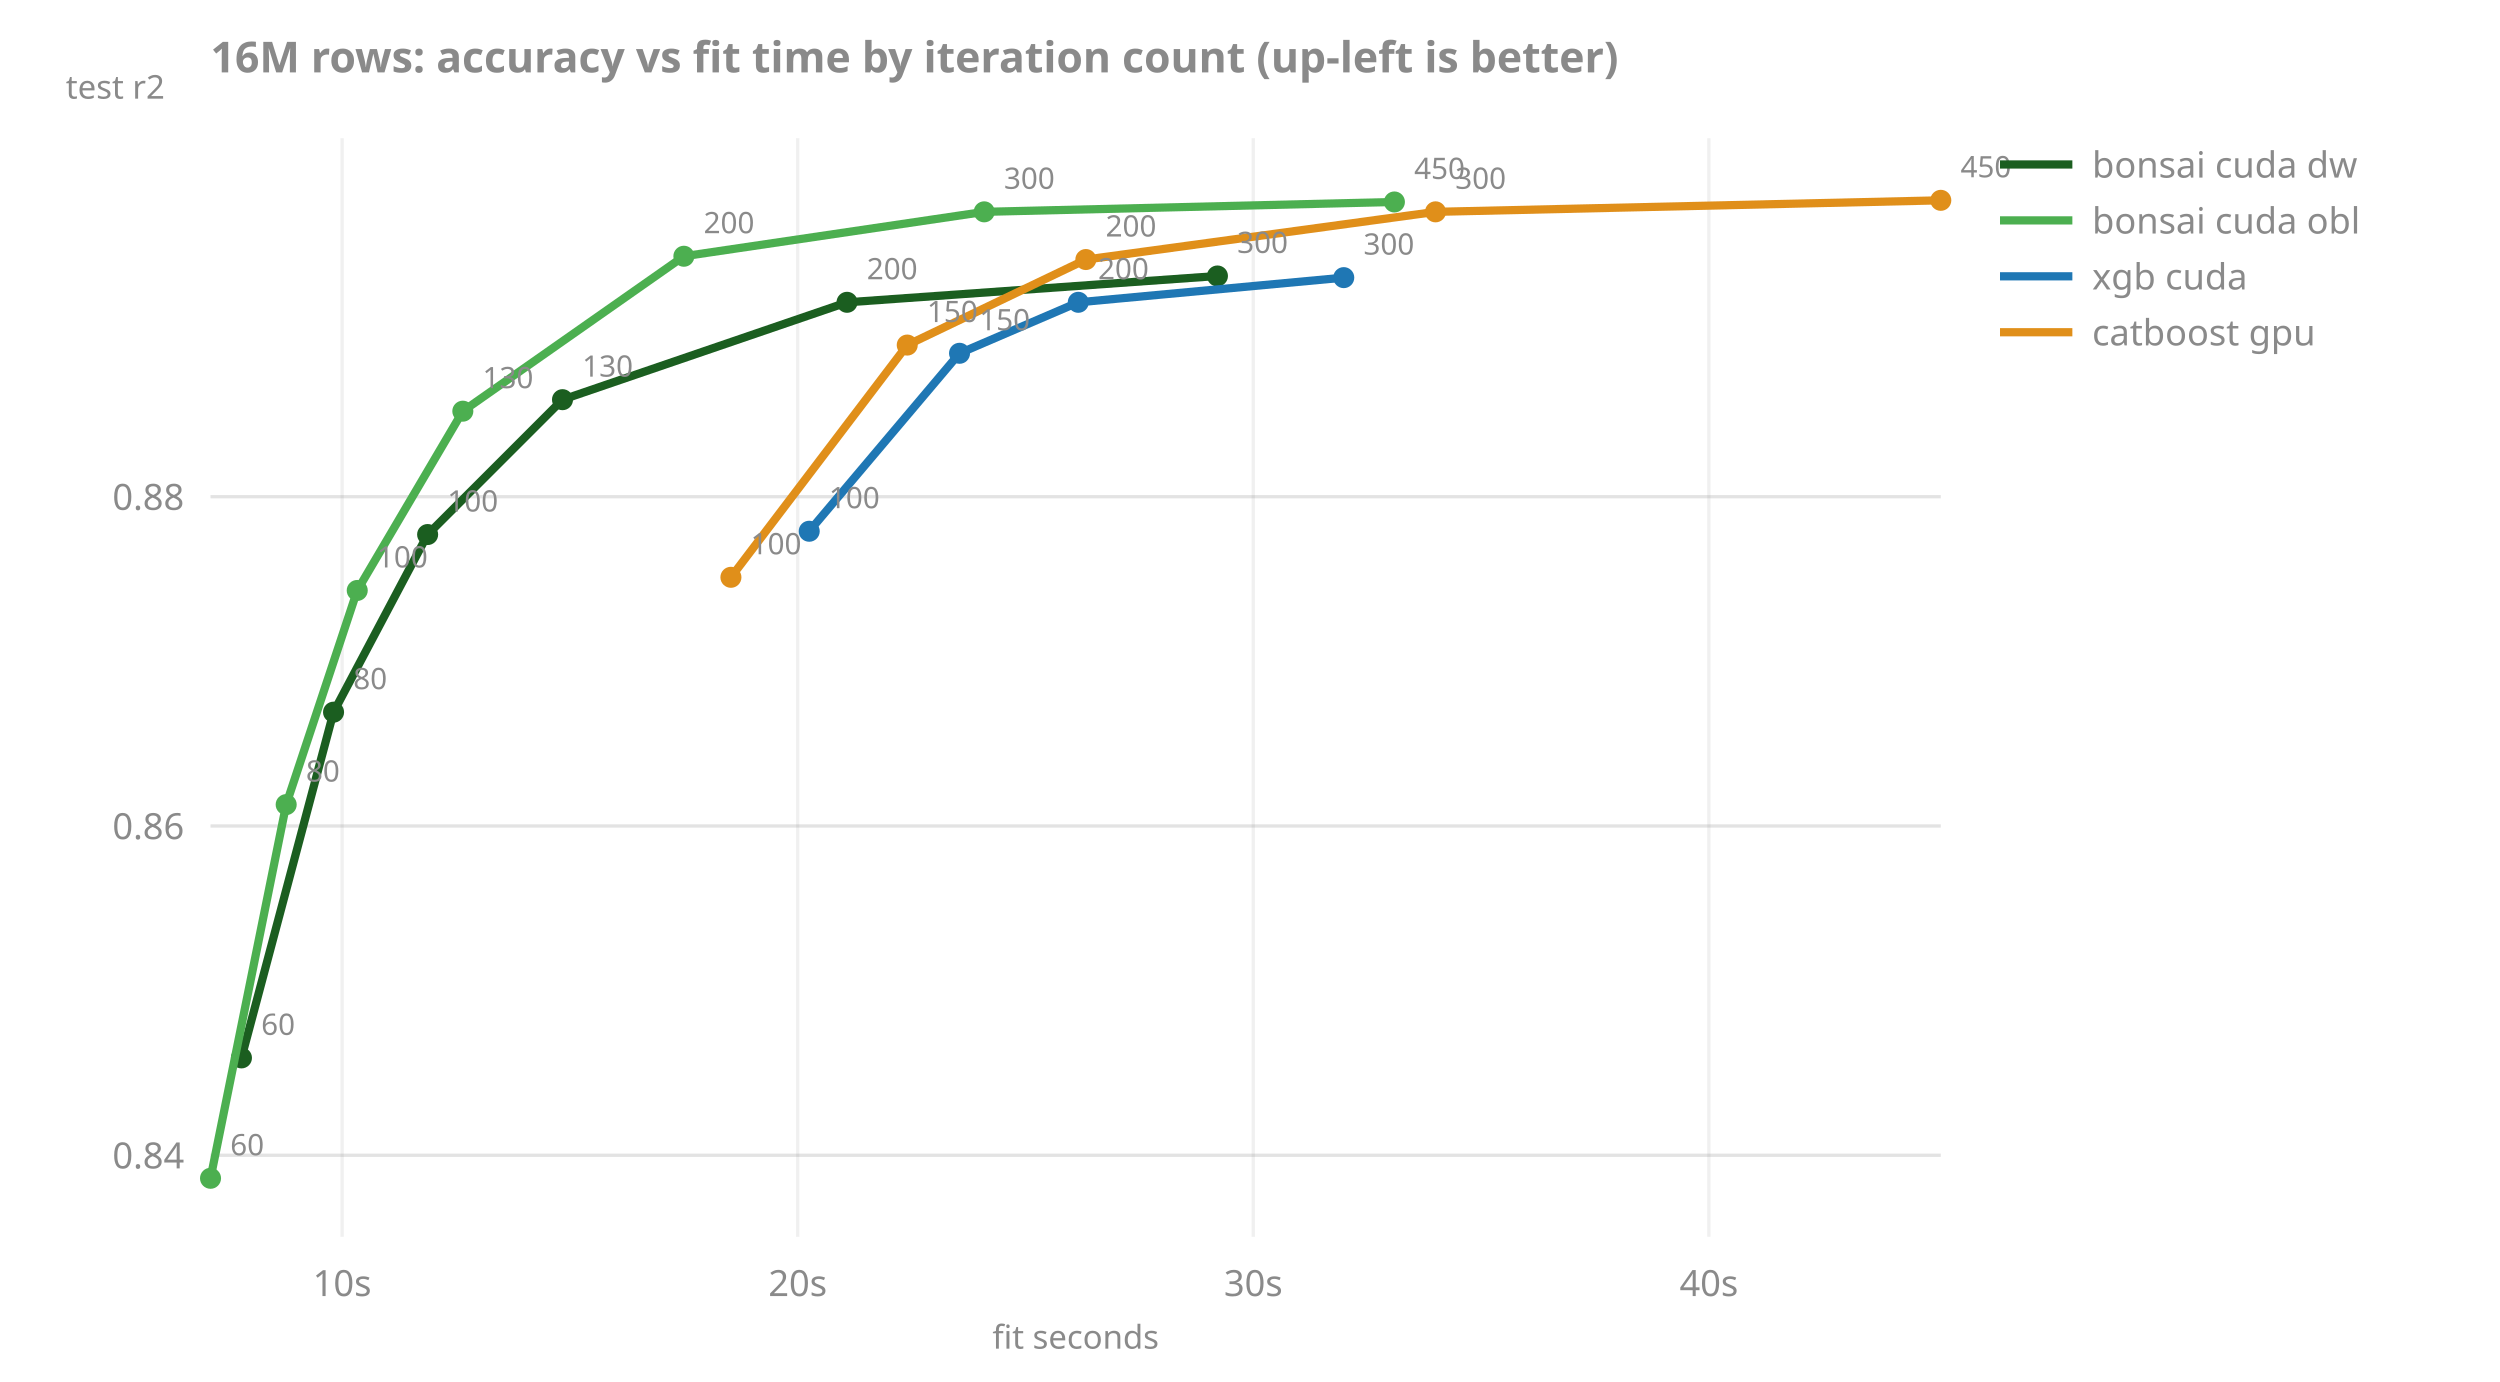
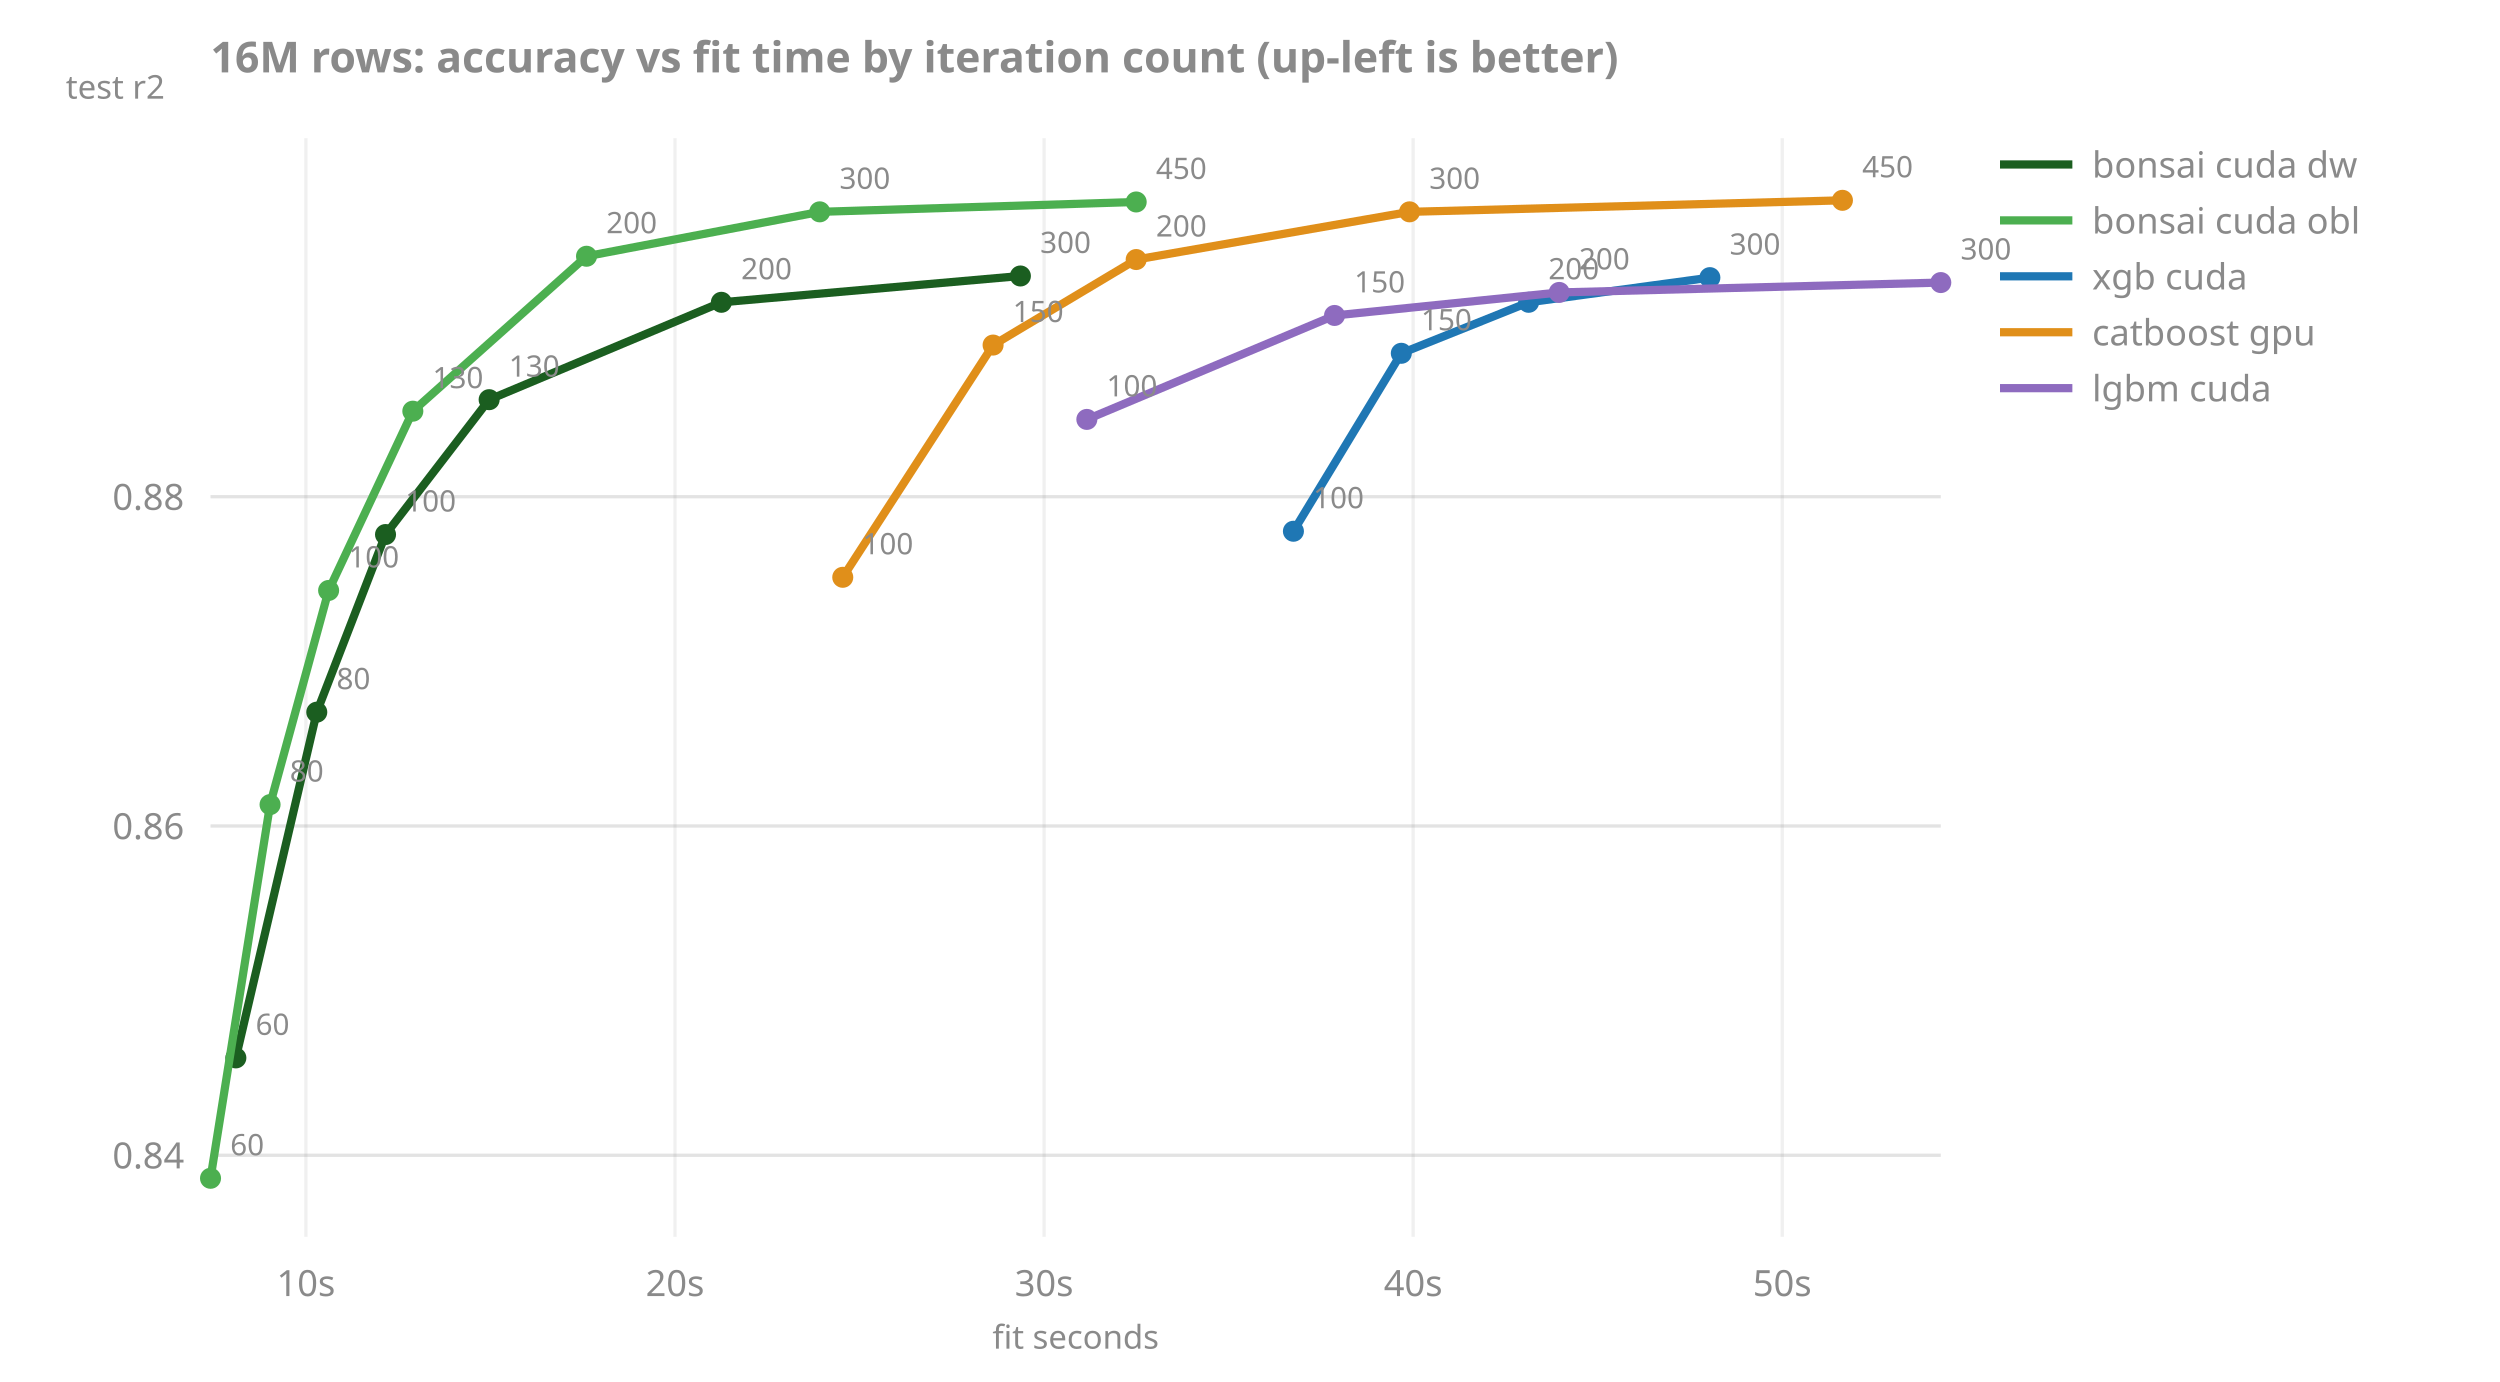
<svg xmlns="http://www.w3.org/2000/svg" width="760" height="420" viewBox="0 0 760 420">
  <text x="64" y="22" font-size="13" fill="#8a8a8a" font-family="system-ui,sans-serif" text-anchor="start" font-weight="bold">16M rows: accuracy vs fit time by iteration count (up-left is better)</text>
  <line x1="64" y1="351.2" x2="590" y2="351.2" stroke="#808080" stroke-opacity="0.22" />
  <text x="56" y="355.2" font-size="11" fill="#8a8a8a" font-family="system-ui,sans-serif" text-anchor="end" font-weight="normal">0.84</text>
  <line x1="64" y1="251.1" x2="590" y2="251.1" stroke="#808080" stroke-opacity="0.22" />
  <text x="56" y="255.1" font-size="11" fill="#8a8a8a" font-family="system-ui,sans-serif" text-anchor="end" font-weight="normal">0.86</text>
  <line x1="64" y1="151.0" x2="590" y2="151.0" stroke="#808080" stroke-opacity="0.22" />
  <text x="56" y="155.0" font-size="11" fill="#8a8a8a" font-family="system-ui,sans-serif" text-anchor="end" font-weight="normal">0.88</text>
-   <line x1="104.0" y1="42" x2="104.0" y2="376" stroke="#808080" stroke-opacity="0.12" />
-   <text x="104.0" y="394" font-size="11" fill="#8a8a8a" font-family="system-ui,sans-serif" text-anchor="middle" font-weight="normal">10s</text>
-   <line x1="242.5" y1="42" x2="242.5" y2="376" stroke="#808080" stroke-opacity="0.12" />
-   <text x="242.5" y="394" font-size="11" fill="#8a8a8a" font-family="system-ui,sans-serif" text-anchor="middle" font-weight="normal">20s</text>
-   <line x1="381.0" y1="42" x2="381.0" y2="376" stroke="#808080" stroke-opacity="0.12" />
-   <text x="381.0" y="394" font-size="11" fill="#8a8a8a" font-family="system-ui,sans-serif" text-anchor="middle" font-weight="normal">30s</text>
-   <line x1="519.5" y1="42" x2="519.5" y2="376" stroke="#808080" stroke-opacity="0.12" />
-   <text x="519.5" y="394" font-size="11" fill="#8a8a8a" font-family="system-ui,sans-serif" text-anchor="middle" font-weight="normal">40s</text>
+   <line x1="93.0" y1="42" x2="93.0" y2="376" stroke="#808080" stroke-opacity="0.12" />
+   <text x="93.0" y="394" font-size="11" fill="#8a8a8a" font-family="system-ui,sans-serif" text-anchor="middle" font-weight="normal">10s</text>
+   <line x1="205.2" y1="42" x2="205.2" y2="376" stroke="#808080" stroke-opacity="0.12" />
+   <text x="205.2" y="394" font-size="11" fill="#8a8a8a" font-family="system-ui,sans-serif" text-anchor="middle" font-weight="normal">20s</text>
+   <line x1="317.4" y1="42" x2="317.4" y2="376" stroke="#808080" stroke-opacity="0.12" />
+   <text x="317.4" y="394" font-size="11" fill="#8a8a8a" font-family="system-ui,sans-serif" text-anchor="middle" font-weight="normal">30s</text>
+   <line x1="429.6" y1="42" x2="429.6" y2="376" stroke="#808080" stroke-opacity="0.12" />
+   <text x="429.6" y="394" font-size="11" fill="#8a8a8a" font-family="system-ui,sans-serif" text-anchor="middle" font-weight="normal">40s</text>
+   <line x1="541.8" y1="42" x2="541.8" y2="376" stroke="#808080" stroke-opacity="0.12" />
+   <text x="541.8" y="394" font-size="11" fill="#8a8a8a" font-family="system-ui,sans-serif" text-anchor="middle" font-weight="normal">50s</text>
  <text x="20" y="30" font-size="10" fill="#8a8a8a" font-family="system-ui,sans-serif" text-anchor="start" font-weight="normal">test r2</text>
  <text x="327.0" y="410" font-size="10" fill="#8a8a8a" font-family="system-ui,sans-serif" text-anchor="middle" font-weight="normal">fit seconds</text>
-   <polyline points="73.4,321.6 101.4,216.5 130.0,162.5 171.0,121.5 257.5,91.9 370.1,83.9" fill="none" stroke="#1b5e20" stroke-width="2.5" />
-   <circle cx="73.4" cy="321.6" r="3.2" fill="#1b5e20" />
-   <circle cx="101.4" cy="216.5" r="3.2" fill="#1b5e20" />
-   <circle cx="130.0" cy="162.5" r="3.2" fill="#1b5e20" />
-   <circle cx="171.0" cy="121.5" r="3.2" fill="#1b5e20" />
-   <circle cx="257.5" cy="91.9" r="3.2" fill="#1b5e20" />
-   <circle cx="370.1" cy="83.9" r="3.2" fill="#1b5e20" />
-   <polyline points="64.0,358.2 87.0,244.6 108.6,179.5 140.7,125.0 207.9,77.9 299.2,64.4 423.9,61.4" fill="none" stroke="#4caf50" stroke-width="2.5" />
+   <polyline points="71.7,321.6 96.3,216.5 117.2,162.5 148.7,121.5 219.3,91.9 310.2,83.9" fill="none" stroke="#1b5e20" stroke-width="2.5" />
+   <circle cx="71.7" cy="321.6" r="3.2" fill="#1b5e20" />
+   <circle cx="96.3" cy="216.5" r="3.2" fill="#1b5e20" />
+   <circle cx="117.2" cy="162.5" r="3.2" fill="#1b5e20" />
+   <circle cx="148.7" cy="121.5" r="3.2" fill="#1b5e20" />
+   <circle cx="219.3" cy="91.9" r="3.2" fill="#1b5e20" />
+   <circle cx="310.2" cy="83.9" r="3.2" fill="#1b5e20" />
+   <polyline points="64.0,358.2 82.1,244.6 99.9,179.5 125.5,125.0 178.3,77.9 249.2,64.4 345.4,61.4" fill="none" stroke="#4caf50" stroke-width="2.5" />
  <circle cx="64.0" cy="358.2" r="3.2" fill="#4caf50" />
-   <circle cx="87.0" cy="244.6" r="3.2" fill="#4caf50" />
-   <circle cx="108.6" cy="179.5" r="3.2" fill="#4caf50" />
-   <circle cx="140.7" cy="125.0" r="3.2" fill="#4caf50" />
-   <circle cx="207.9" cy="77.9" r="3.2" fill="#4caf50" />
-   <circle cx="299.2" cy="64.4" r="3.2" fill="#4caf50" />
-   <circle cx="423.9" cy="61.4" r="3.2" fill="#4caf50" />
-   <polyline points="246.0,161.5 291.7,107.4 327.8,91.9 408.5,84.4" fill="none" stroke="#1f77b4" stroke-width="2.5" />
-   <circle cx="246.0" cy="161.5" r="3.2" fill="#1f77b4" />
-   <circle cx="291.7" cy="107.4" r="3.2" fill="#1f77b4" />
-   <circle cx="327.8" cy="91.9" r="3.2" fill="#1f77b4" />
-   <circle cx="408.5" cy="84.4" r="3.2" fill="#1f77b4" />
-   <polyline points="222.2,175.5 275.8,104.9 330.1,78.9 436.4,64.4 590.0,60.9" fill="none" stroke="#e08f1a" stroke-width="2.5" />
-   <circle cx="222.2" cy="175.5" r="3.2" fill="#e08f1a" />
-   <circle cx="275.8" cy="104.9" r="3.2" fill="#e08f1a" />
-   <circle cx="330.1" cy="78.9" r="3.2" fill="#e08f1a" />
-   <circle cx="436.4" cy="64.4" r="3.2" fill="#e08f1a" />
-   <circle cx="590.0" cy="60.9" r="3.2" fill="#e08f1a" />
-   <text x="79.4" y="314.6" font-size="9" fill="#8a8a8a" font-family="system-ui,sans-serif" text-anchor="start" font-weight="normal">60</text>
-   <text x="107.4" y="209.5" font-size="9" fill="#8a8a8a" font-family="system-ui,sans-serif" text-anchor="start" font-weight="normal">80</text>
-   <text x="136.0" y="155.5" font-size="9" fill="#8a8a8a" font-family="system-ui,sans-serif" text-anchor="start" font-weight="normal">100</text>
-   <text x="177.0" y="114.5" font-size="9" fill="#8a8a8a" font-family="system-ui,sans-serif" text-anchor="start" font-weight="normal">130</text>
-   <text x="263.5" y="84.9" font-size="9" fill="#8a8a8a" font-family="system-ui,sans-serif" text-anchor="start" font-weight="normal">200</text>
-   <text x="376.1" y="76.9" font-size="9" fill="#8a8a8a" font-family="system-ui,sans-serif" text-anchor="start" font-weight="normal">300</text>
+   <circle cx="82.1" cy="244.6" r="3.2" fill="#4caf50" />
+   <circle cx="99.9" cy="179.5" r="3.2" fill="#4caf50" />
+   <circle cx="125.5" cy="125.0" r="3.2" fill="#4caf50" />
+   <circle cx="178.3" cy="77.9" r="3.2" fill="#4caf50" />
+   <circle cx="249.2" cy="64.4" r="3.2" fill="#4caf50" />
+   <circle cx="345.4" cy="61.4" r="3.2" fill="#4caf50" />
+   <polyline points="393.2,161.5 426.0,107.4 464.7,91.9 519.8,84.4" fill="none" stroke="#1f77b4" stroke-width="2.5" />
+   <circle cx="393.2" cy="161.5" r="3.2" fill="#1f77b4" />
+   <circle cx="426.0" cy="107.4" r="3.2" fill="#1f77b4" />
+   <circle cx="464.7" cy="91.9" r="3.2" fill="#1f77b4" />
+   <circle cx="519.8" cy="84.4" r="3.2" fill="#1f77b4" />
+   <polyline points="256.2,175.5 301.9,104.9 345.4,78.9 428.5,64.4 560.1,60.9" fill="none" stroke="#e08f1a" stroke-width="2.5" />
+   <circle cx="256.2" cy="175.5" r="3.2" fill="#e08f1a" />
+   <circle cx="301.9" cy="104.9" r="3.2" fill="#e08f1a" />
+   <circle cx="345.4" cy="78.9" r="3.2" fill="#e08f1a" />
+   <circle cx="428.5" cy="64.4" r="3.2" fill="#e08f1a" />
+   <circle cx="560.1" cy="60.9" r="3.2" fill="#e08f1a" />
+   <polyline points="330.4,127.5 405.7,95.9 474.0,88.9 590.0,85.9" fill="none" stroke="#8e6bbf" stroke-width="2.5" />
+   <circle cx="330.4" cy="127.5" r="3.2" fill="#8e6bbf" />
+   <circle cx="405.7" cy="95.9" r="3.2" fill="#8e6bbf" />
+   <circle cx="474.0" cy="88.9" r="3.2" fill="#8e6bbf" />
+   <circle cx="590.0" cy="85.9" r="3.2" fill="#8e6bbf" />
+   <text x="77.7" y="314.6" font-size="9" fill="#8a8a8a" font-family="system-ui,sans-serif" text-anchor="start" font-weight="normal">60</text>
+   <text x="102.3" y="209.5" font-size="9" fill="#8a8a8a" font-family="system-ui,sans-serif" text-anchor="start" font-weight="normal">80</text>
+   <text x="123.2" y="155.5" font-size="9" fill="#8a8a8a" font-family="system-ui,sans-serif" text-anchor="start" font-weight="normal">100</text>
+   <text x="154.7" y="114.5" font-size="9" fill="#8a8a8a" font-family="system-ui,sans-serif" text-anchor="start" font-weight="normal">130</text>
+   <text x="225.3" y="84.9" font-size="9" fill="#8a8a8a" font-family="system-ui,sans-serif" text-anchor="start" font-weight="normal">200</text>
+   <text x="316.2" y="76.9" font-size="9" fill="#8a8a8a" font-family="system-ui,sans-serif" text-anchor="start" font-weight="normal">300</text>
  <text x="70.0" y="351.2" font-size="9" fill="#8a8a8a" font-family="system-ui,sans-serif" text-anchor="start" font-weight="normal">60</text>
-   <text x="93.0" y="237.6" font-size="9" fill="#8a8a8a" font-family="system-ui,sans-serif" text-anchor="start" font-weight="normal">80</text>
-   <text x="114.6" y="172.5" font-size="9" fill="#8a8a8a" font-family="system-ui,sans-serif" text-anchor="start" font-weight="normal">100</text>
-   <text x="146.7" y="118.0" font-size="9" fill="#8a8a8a" font-family="system-ui,sans-serif" text-anchor="start" font-weight="normal">130</text>
-   <text x="213.9" y="70.9" font-size="9" fill="#8a8a8a" font-family="system-ui,sans-serif" text-anchor="start" font-weight="normal">200</text>
-   <text x="305.2" y="57.4" font-size="9" fill="#8a8a8a" font-family="system-ui,sans-serif" text-anchor="start" font-weight="normal">300</text>
-   <text x="429.9" y="54.4" font-size="9" fill="#8a8a8a" font-family="system-ui,sans-serif" text-anchor="start" font-weight="normal">450</text>
-   <text x="252.0" y="154.5" font-size="9" fill="#8a8a8a" font-family="system-ui,sans-serif" text-anchor="start" font-weight="normal">100</text>
-   <text x="297.7" y="100.4" font-size="9" fill="#8a8a8a" font-family="system-ui,sans-serif" text-anchor="start" font-weight="normal">150</text>
-   <text x="333.8" y="84.9" font-size="9" fill="#8a8a8a" font-family="system-ui,sans-serif" text-anchor="start" font-weight="normal">200</text>
-   <text x="414.5" y="77.4" font-size="9" fill="#8a8a8a" font-family="system-ui,sans-serif" text-anchor="start" font-weight="normal">300</text>
-   <text x="228.2" y="168.5" font-size="9" fill="#8a8a8a" font-family="system-ui,sans-serif" text-anchor="start" font-weight="normal">100</text>
-   <text x="281.8" y="97.9" font-size="9" fill="#8a8a8a" font-family="system-ui,sans-serif" text-anchor="start" font-weight="normal">150</text>
-   <text x="336.1" y="71.9" font-size="9" fill="#8a8a8a" font-family="system-ui,sans-serif" text-anchor="start" font-weight="normal">200</text>
-   <text x="442.4" y="57.4" font-size="9" fill="#8a8a8a" font-family="system-ui,sans-serif" text-anchor="start" font-weight="normal">300</text>
-   <text x="596.0" y="53.9" font-size="9" fill="#8a8a8a" font-family="system-ui,sans-serif" text-anchor="start" font-weight="normal">450</text>
+   <text x="88.1" y="237.6" font-size="9" fill="#8a8a8a" font-family="system-ui,sans-serif" text-anchor="start" font-weight="normal">80</text>
+   <text x="105.9" y="172.5" font-size="9" fill="#8a8a8a" font-family="system-ui,sans-serif" text-anchor="start" font-weight="normal">100</text>
+   <text x="131.5" y="118.0" font-size="9" fill="#8a8a8a" font-family="system-ui,sans-serif" text-anchor="start" font-weight="normal">130</text>
+   <text x="184.3" y="70.9" font-size="9" fill="#8a8a8a" font-family="system-ui,sans-serif" text-anchor="start" font-weight="normal">200</text>
+   <text x="255.2" y="57.4" font-size="9" fill="#8a8a8a" font-family="system-ui,sans-serif" text-anchor="start" font-weight="normal">300</text>
+   <text x="351.4" y="54.4" font-size="9" fill="#8a8a8a" font-family="system-ui,sans-serif" text-anchor="start" font-weight="normal">450</text>
+   <text x="399.2" y="154.5" font-size="9" fill="#8a8a8a" font-family="system-ui,sans-serif" text-anchor="start" font-weight="normal">100</text>
+   <text x="432.0" y="100.4" font-size="9" fill="#8a8a8a" font-family="system-ui,sans-serif" text-anchor="start" font-weight="normal">150</text>
+   <text x="470.7" y="84.9" font-size="9" fill="#8a8a8a" font-family="system-ui,sans-serif" text-anchor="start" font-weight="normal">200</text>
+   <text x="525.8" y="77.4" font-size="9" fill="#8a8a8a" font-family="system-ui,sans-serif" text-anchor="start" font-weight="normal">300</text>
+   <text x="262.2" y="168.5" font-size="9" fill="#8a8a8a" font-family="system-ui,sans-serif" text-anchor="start" font-weight="normal">100</text>
+   <text x="307.9" y="97.9" font-size="9" fill="#8a8a8a" font-family="system-ui,sans-serif" text-anchor="start" font-weight="normal">150</text>
+   <text x="351.4" y="71.9" font-size="9" fill="#8a8a8a" font-family="system-ui,sans-serif" text-anchor="start" font-weight="normal">200</text>
+   <text x="434.5" y="57.4" font-size="9" fill="#8a8a8a" font-family="system-ui,sans-serif" text-anchor="start" font-weight="normal">300</text>
+   <text x="566.1" y="53.9" font-size="9" fill="#8a8a8a" font-family="system-ui,sans-serif" text-anchor="start" font-weight="normal">450</text>
+   <text x="336.4" y="120.5" font-size="9" fill="#8a8a8a" font-family="system-ui,sans-serif" text-anchor="start" font-weight="normal">100</text>
+   <text x="411.7" y="88.9" font-size="9" fill="#8a8a8a" font-family="system-ui,sans-serif" text-anchor="start" font-weight="normal">150</text>
+   <text x="480.0" y="81.9" font-size="9" fill="#8a8a8a" font-family="system-ui,sans-serif" text-anchor="start" font-weight="normal">200</text>
+   <text x="596.0" y="78.9" font-size="9" fill="#8a8a8a" font-family="system-ui,sans-serif" text-anchor="start" font-weight="normal">300</text>
  <line x1="608" y1="50" x2="630" y2="50" stroke="#1b5e20" stroke-width="2.5" />
  <text x="636" y="54" font-size="11" fill="#8a8a8a" font-family="system-ui,sans-serif" text-anchor="start" font-weight="normal">bonsai cuda dw</text>
  <line x1="608" y1="67" x2="630" y2="67" stroke="#4caf50" stroke-width="2.5" />
  <text x="636" y="71" font-size="11" fill="#8a8a8a" font-family="system-ui,sans-serif" text-anchor="start" font-weight="normal">bonsai cuda obl</text>
  <line x1="608" y1="84" x2="630" y2="84" stroke="#1f77b4" stroke-width="2.5" />
  <text x="636" y="88" font-size="11" fill="#8a8a8a" font-family="system-ui,sans-serif" text-anchor="start" font-weight="normal">xgb cuda</text>
  <line x1="608" y1="101" x2="630" y2="101" stroke="#e08f1a" stroke-width="2.5" />
  <text x="636" y="105" font-size="11" fill="#8a8a8a" font-family="system-ui,sans-serif" text-anchor="start" font-weight="normal">catboost gpu</text>
+   <line x1="608" y1="118" x2="630" y2="118" stroke="#8e6bbf" stroke-width="2.5" />
+   <text x="636" y="122" font-size="11" fill="#8a8a8a" font-family="system-ui,sans-serif" text-anchor="start" font-weight="normal">lgbm cuda</text>
</svg>
